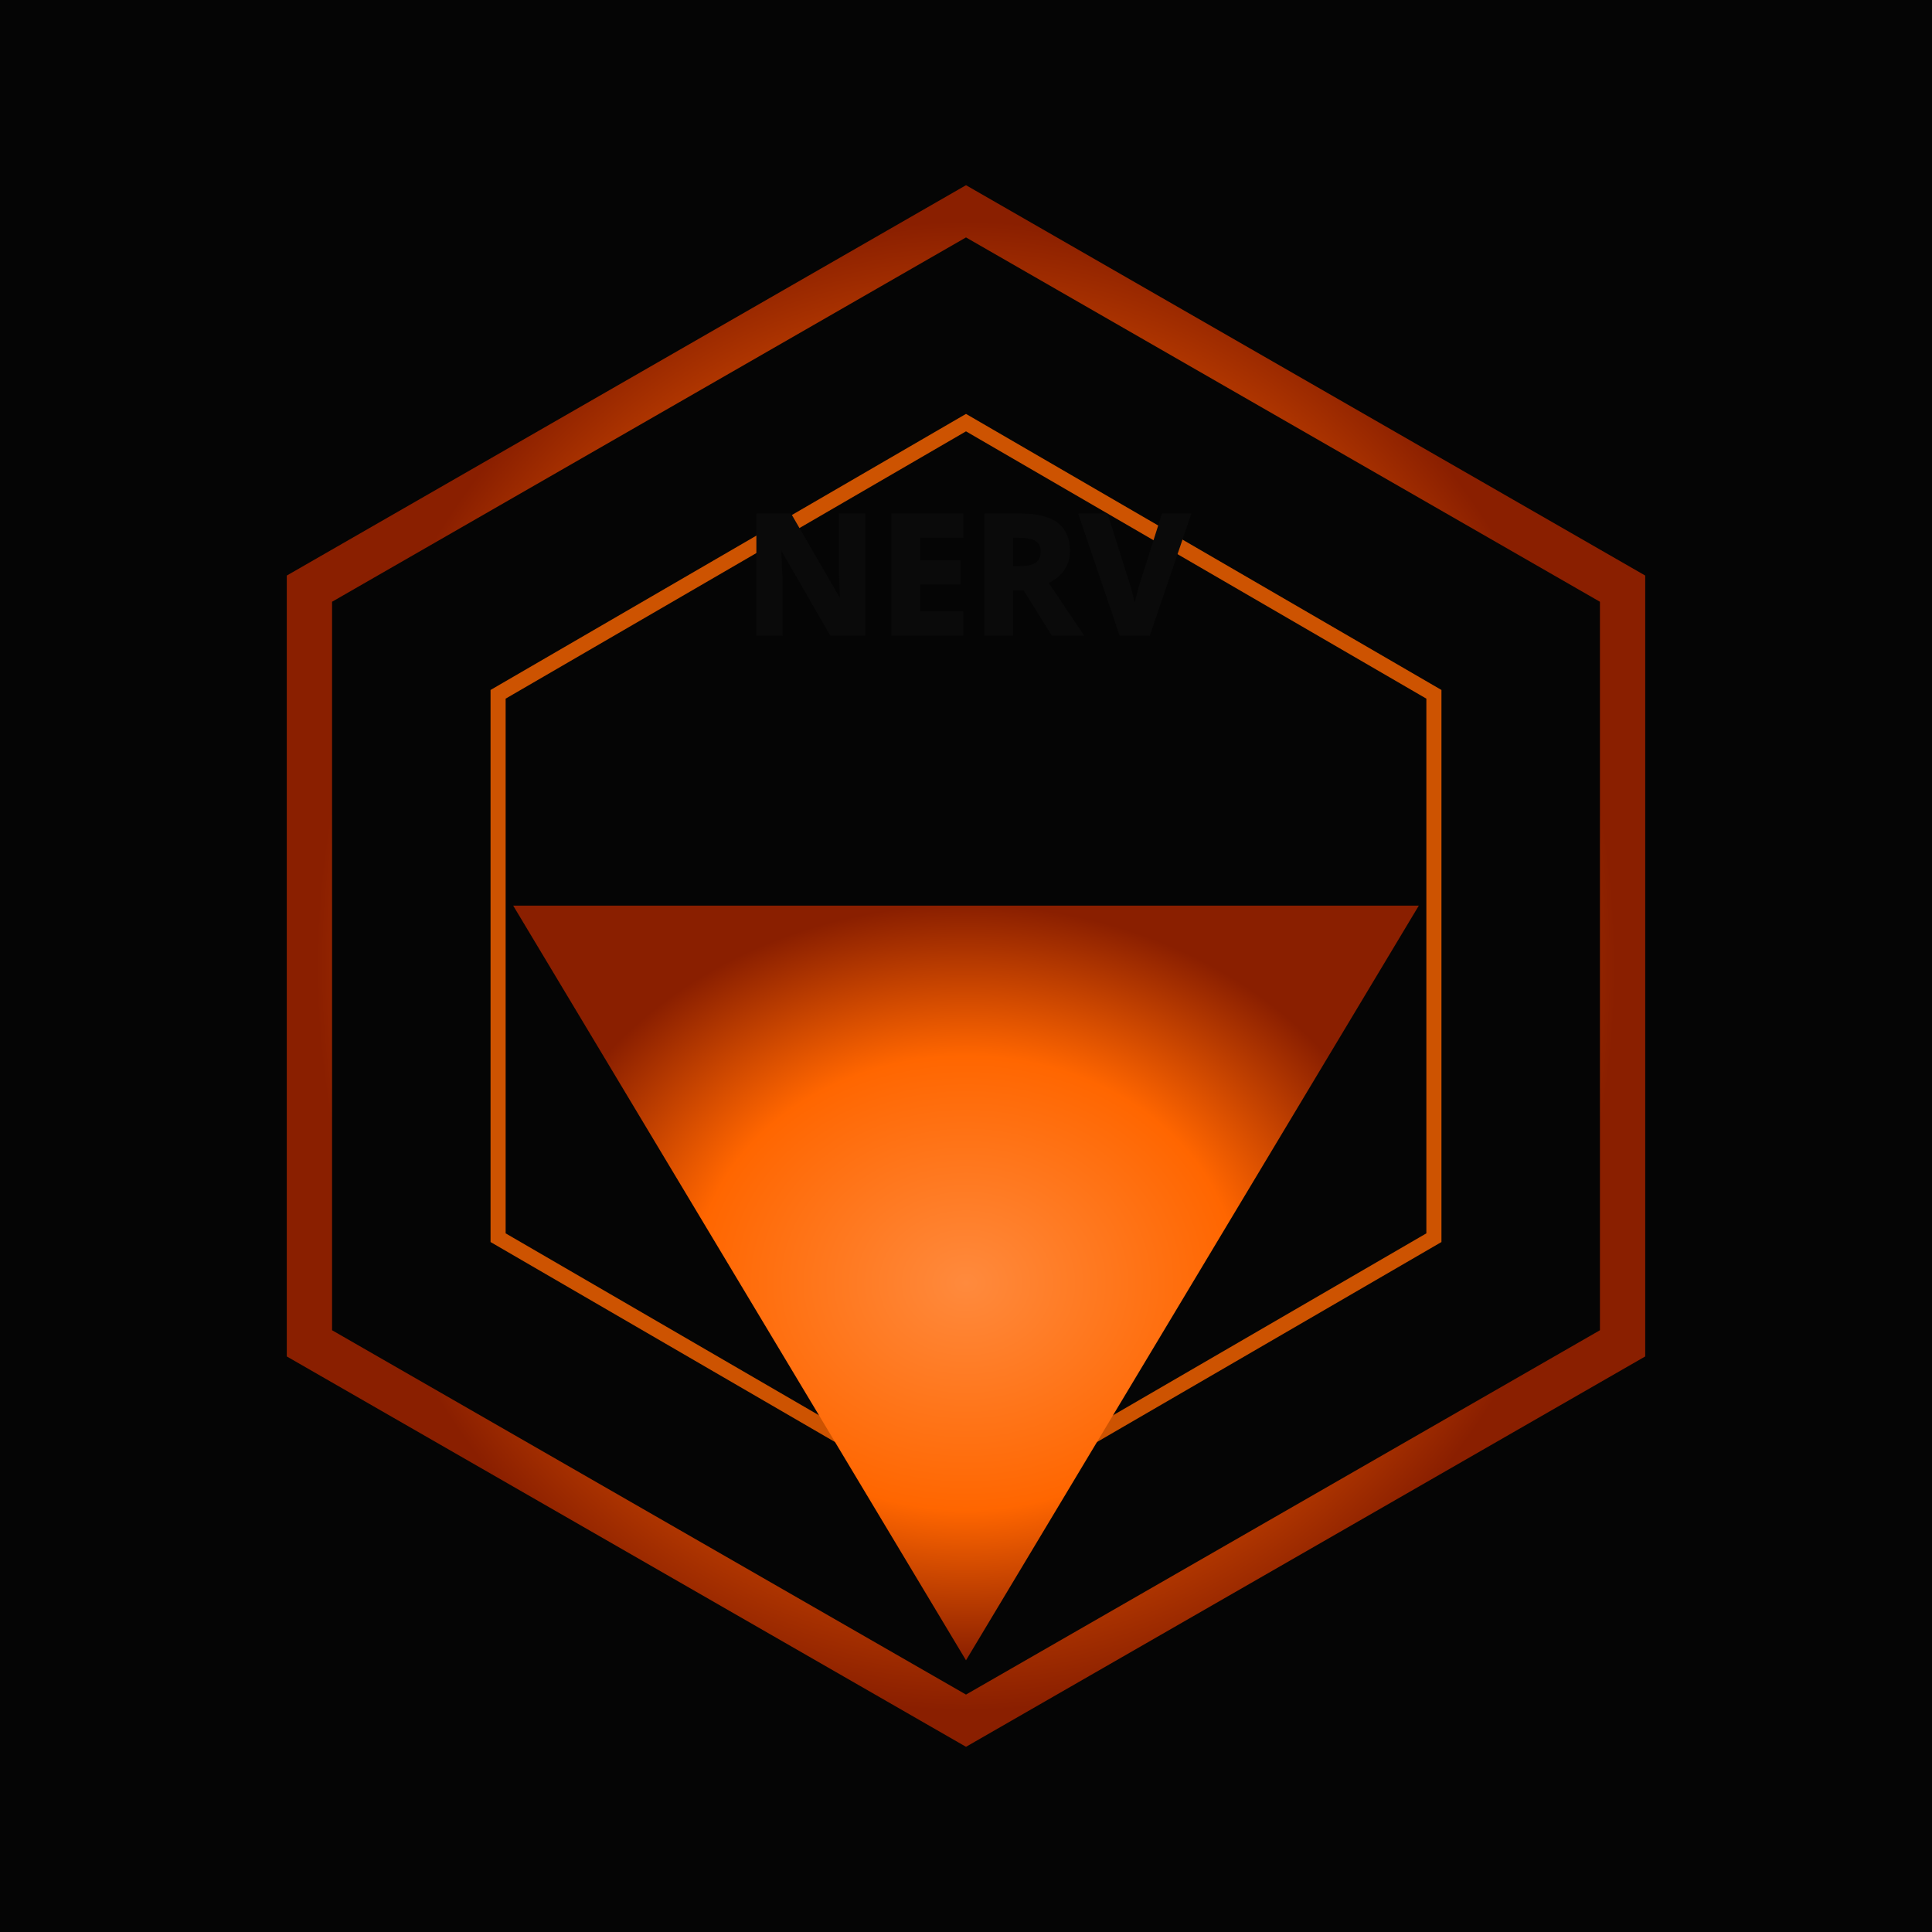
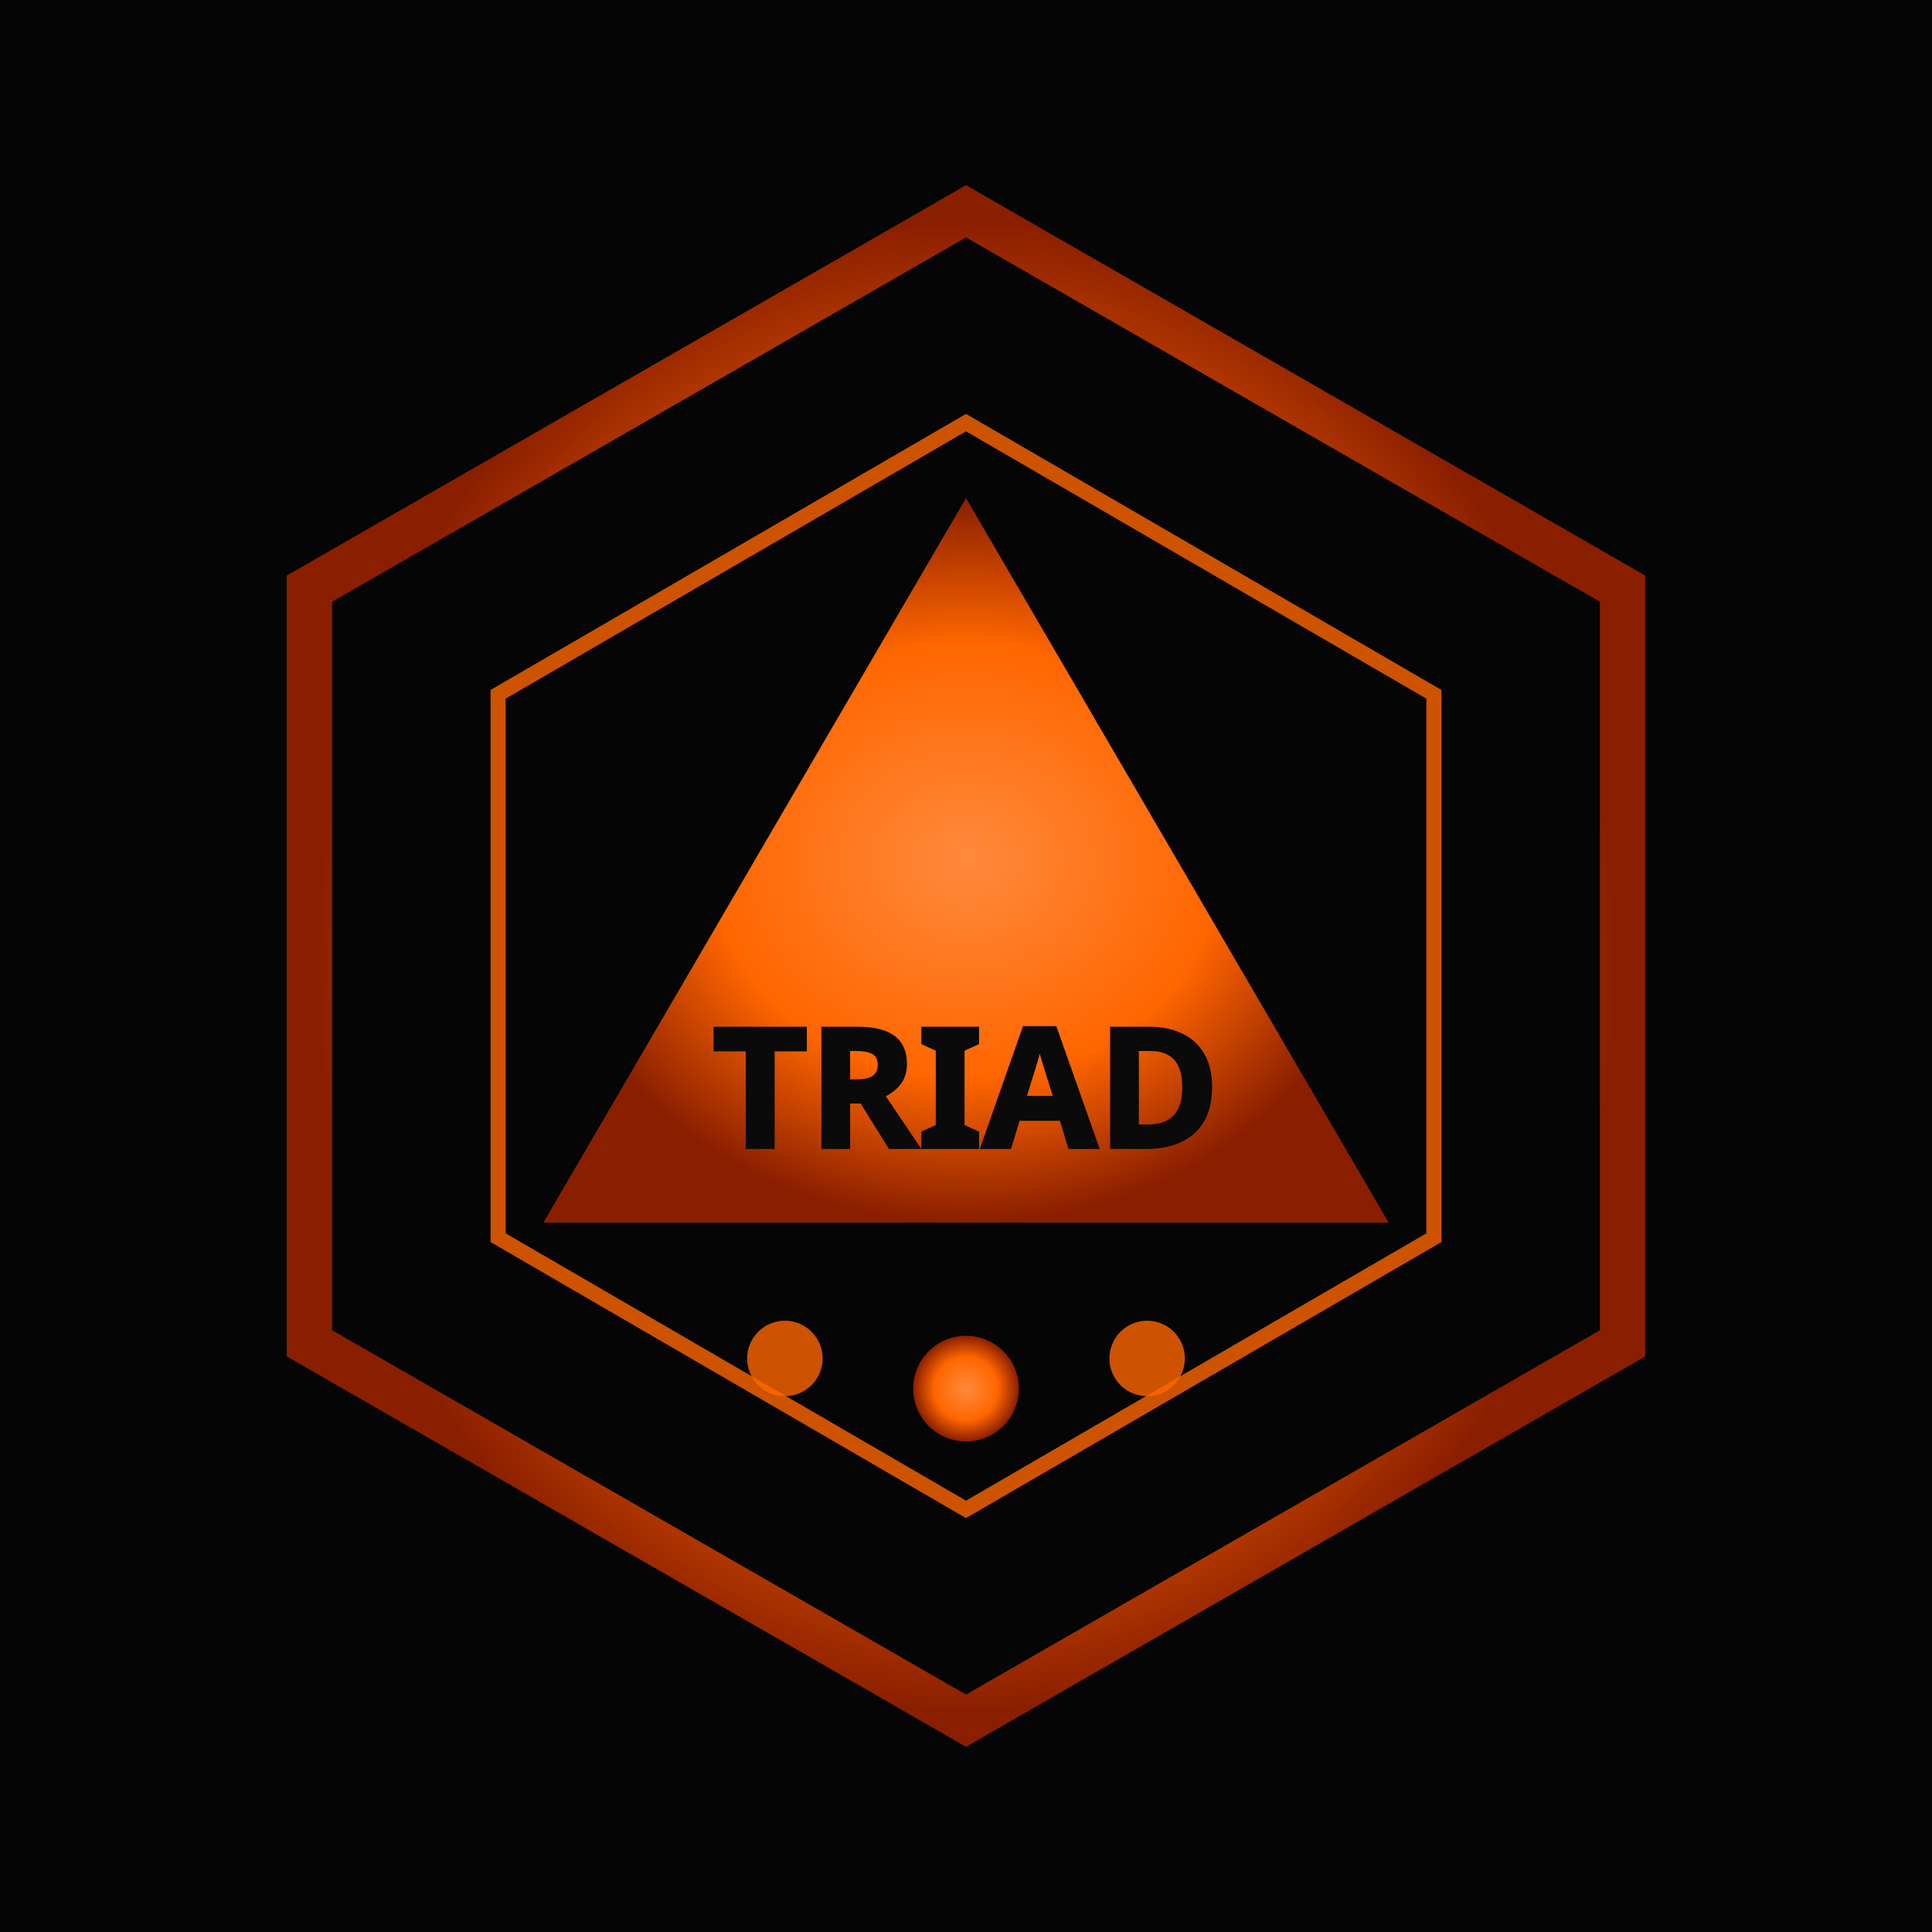
<svg xmlns="http://www.w3.org/2000/svg" viewBox="0 0 256 256">
  <defs>
    <radialGradient id="g" cx="50%" cy="50%" r="50%">
      <stop offset="0%" stop-color="#ff8a3d" />
      <stop offset="60%" stop-color="#ff6600" />
      <stop offset="100%" stop-color="#8a1f00" />
    </radialGradient>
  </defs>
  <rect width="256" height="256" fill="#050505" />
  <g transform="translate(128 128)">
    <polygon points="0,-100 87,-50 87,50 0,100 -87,50 -87,-50" fill="none" stroke="url(#g)" stroke-width="6" />
    <polygon points="0,-72 62,-36 62,36 0,72 -62,36 -62,-36" fill="none" stroke="#ff6600" stroke-width="2" opacity="0.8" />
-     <path d="M-60 -8 L60 -8 L0 92 Z" fill="url(#g)" />
-     <text x="0" y="-44" text-anchor="middle" font-family="Orbitron, sans-serif" font-weight="900" font-size="22" fill="#0a0a0a" stroke="#0a0a0a" stroke-width="0.5">NERV</text>
+     <path d="M0 -62 L56 34 L-56 34 Z" fill="url(#g)" />
+     <circle cx="-24" cy="52" r="5" fill="#ff6600" opacity="0.8" />
+     <circle cx="0" cy="56" r="7" fill="url(#g)" />
+     <circle cx="24" cy="52" r="5" fill="#ff6600" opacity="0.8" />
+     <text x="0" y="24" text-anchor="middle" font-family="Orbitron, sans-serif" font-weight="900" font-size="22" fill="#0a0a0a" stroke="#0a0a0a" stroke-width="0.5">TRIAD</text>
  </g>
</svg>
